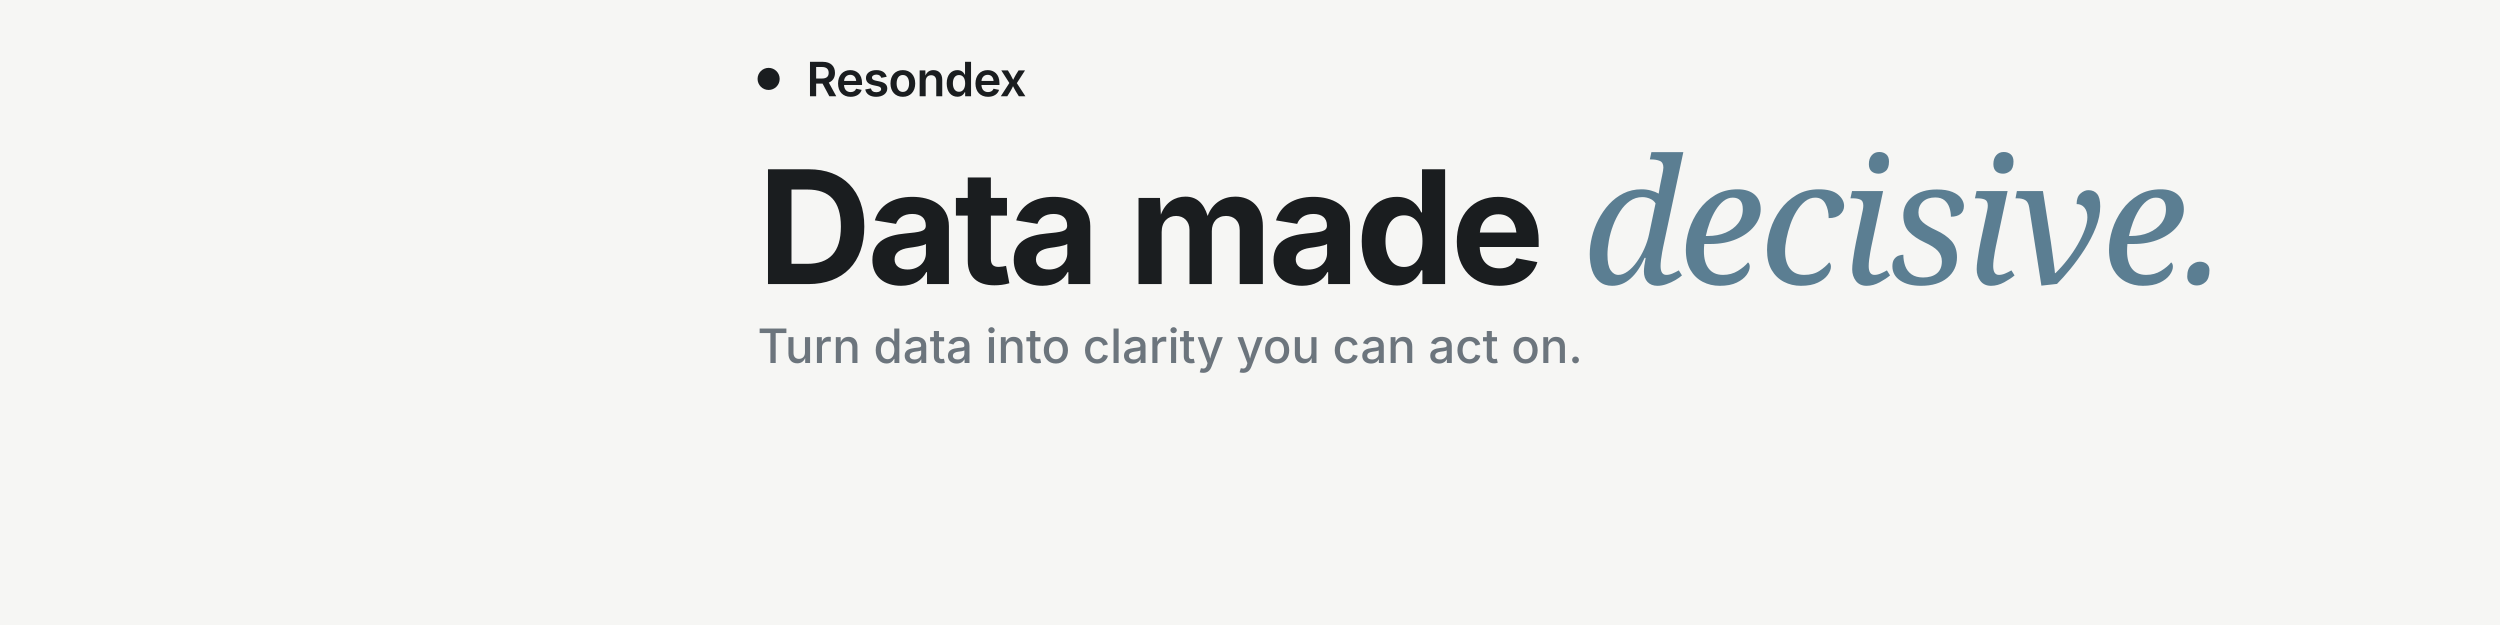
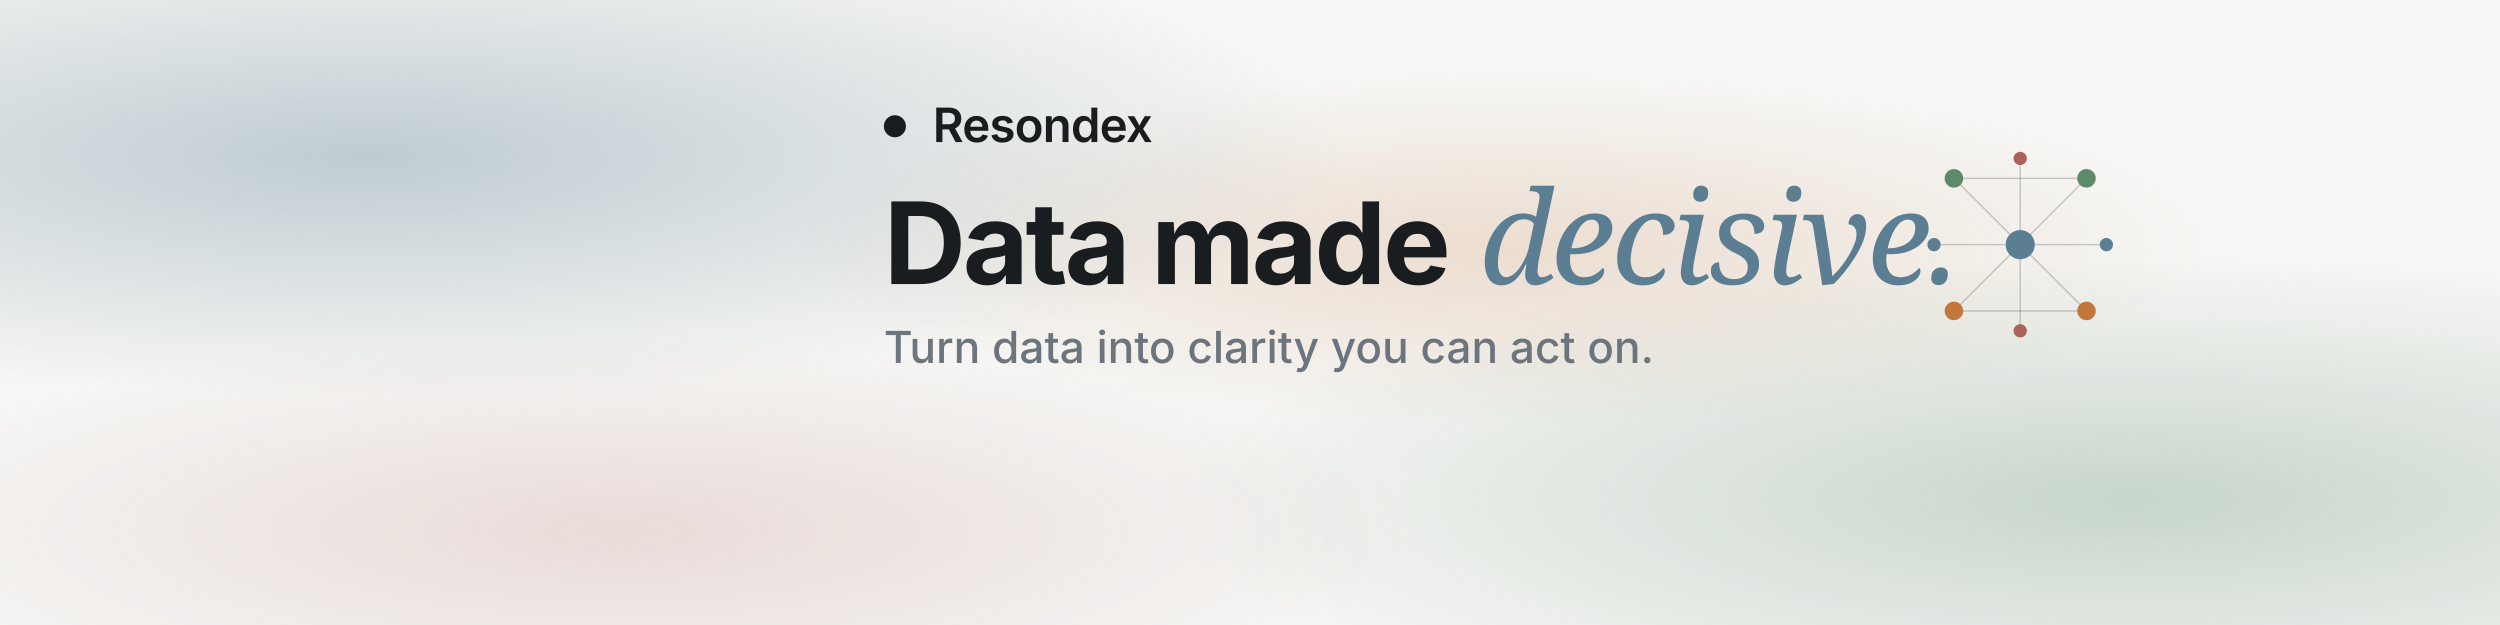
<svg xmlns="http://www.w3.org/2000/svg" width="1584" height="396" viewBox="0 0 1584 396" role="img" aria-label="Resondex — Data made decisive.">
+   <defs>
+     <radialGradient id="auroraInfo" cx="15%" cy="25%" r="55%">
+       <stop offset="0%" stop-color="#5B7E92" stop-opacity="0.35" />
+       <stop offset="70%" stop-color="#5B7E92" stop-opacity="0" />
+     </radialGradient>
+     <radialGradient id="auroraSuccess" cx="85%" cy="80%" r="55%">
+       <stop offset="0%" stop-color="#5C8A6B" stop-opacity="0.30" />
+       <stop offset="70%" stop-color="#5C8A6B" stop-opacity="0" />
+     </radialGradient>
+     <radialGradient id="auroraWarning" cx="60%" cy="40%" r="40%">
+       <stop offset="0%" stop-color="#C2773C" stop-opacity="0.20" />
+       <stop offset="70%" stop-color="#C2773C" stop-opacity="0" />
+     </radialGradient>
+     <radialGradient id="auroraDanger" cx="25%" cy="85%" r="45%">
+       <stop offset="0%" stop-color="#AC6258" stop-opacity="0.18" />
+       <stop offset="70%" stop-color="#AC6258" stop-opacity="0" />
+     </radialGradient>
+   </defs>
  <rect width="1584" height="396" fill="#f6f6f4" />
-   <circle cx="487" cy="50" r="7" fill="#1a1d1f" />
-   <text x="511" y="61" font-family="Inter, sans-serif" font-weight="600" font-size="30" letter-spacing="-0.5" fill="#1a1d1f">Resondex</text>
-   <text x="480" y="180" font-family="Inter, sans-serif" font-weight="700" font-size="100" letter-spacing="-2.8" fill="#1a1d1f">Data made <tspan font-family="'Instrument Serif', Georgia, serif" font-weight="400" font-style="italic" font-size="110" fill="#5B7E92" dx="3">decisive.</tspan>
+   <rect width="1584" height="396" fill="url(#auroraInfo)" />
+   <rect width="1584" height="396" fill="url(#auroraSuccess)" />
+   <rect width="1584" height="396" fill="url(#auroraWarning)" />
+   <rect width="1584" height="396" fill="url(#auroraDanger)" />
+   <g transform="translate(1280 155) scale(0.42)">
+     <g stroke="#595959" stroke-width="2.2" stroke-opacity="0.3" stroke-linecap="round">
+       <line x1="0" y1="0" x2="-100" y2="-100" />
+       <line x1="0" y1="0" x2="100" y2="-100" />
+       <line x1="0" y1="0" x2="-100" y2="100" />
+       <line x1="0" y1="0" x2="100" y2="100" />
+       <line x1="0" y1="0" x2="0" y2="-130" />
+       <line x1="0" y1="0" x2="0" y2="130" />
+       <line x1="0" y1="0" x2="-130" y2="0" />
+       <line x1="0" y1="0" x2="130" y2="0" />
+       <line x1="-100" y1="-100" x2="100" y2="-100" />
+       <line x1="-100" y1="100" x2="100" y2="100" />
+     </g>
+     <circle cx="-100" cy="-100" r="14" fill="#5C8A6B" />
+     <circle cx="100" cy="-100" r="14" fill="#5C8A6B" />
+     <circle cx="-100" cy="100" r="14" fill="#C2773C" />
+     <circle cx="100" cy="100" r="14" fill="#C2773C" />
+     <circle cx="0" cy="-130" r="10" fill="#AC6258" />
+     <circle cx="0" cy="130" r="10" fill="#AC6258" />
+     <circle cx="-130" cy="0" r="10" fill="#5B7E92" />
+     <circle cx="130" cy="0" r="10" fill="#5B7E92" />
+     <circle cx="0" cy="0" r="22" fill="#5B7E92" />
+   </g>
+   <circle cx="567" cy="80" r="7" fill="#1a1d1f" />
+   <text x="591" y="90" font-family="Inter, sans-serif" font-weight="600" font-size="30" letter-spacing="-0.5" fill="#1a1d1f">Resondex</text>
+   <text x="560" y="180" font-family="Inter, sans-serif" font-weight="700" font-size="72" letter-spacing="-2.0" fill="#1a1d1f">Data made <tspan font-family="'Instrument Serif', Georgia, serif" font-weight="400" font-style="italic" font-size="82" fill="#5B7E92" dx="3">decisive.</tspan>
  </text>
-   <text x="480" y="230" font-family="Inter, sans-serif" font-weight="500" font-size="30" fill="#6c757d">Turn data into clarity you can act on.</text>
+   <text x="560" y="230" font-family="Inter, sans-serif" font-weight="500" font-size="28" fill="#6c757d">Turn data into clarity you can act on.</text>
</svg>
